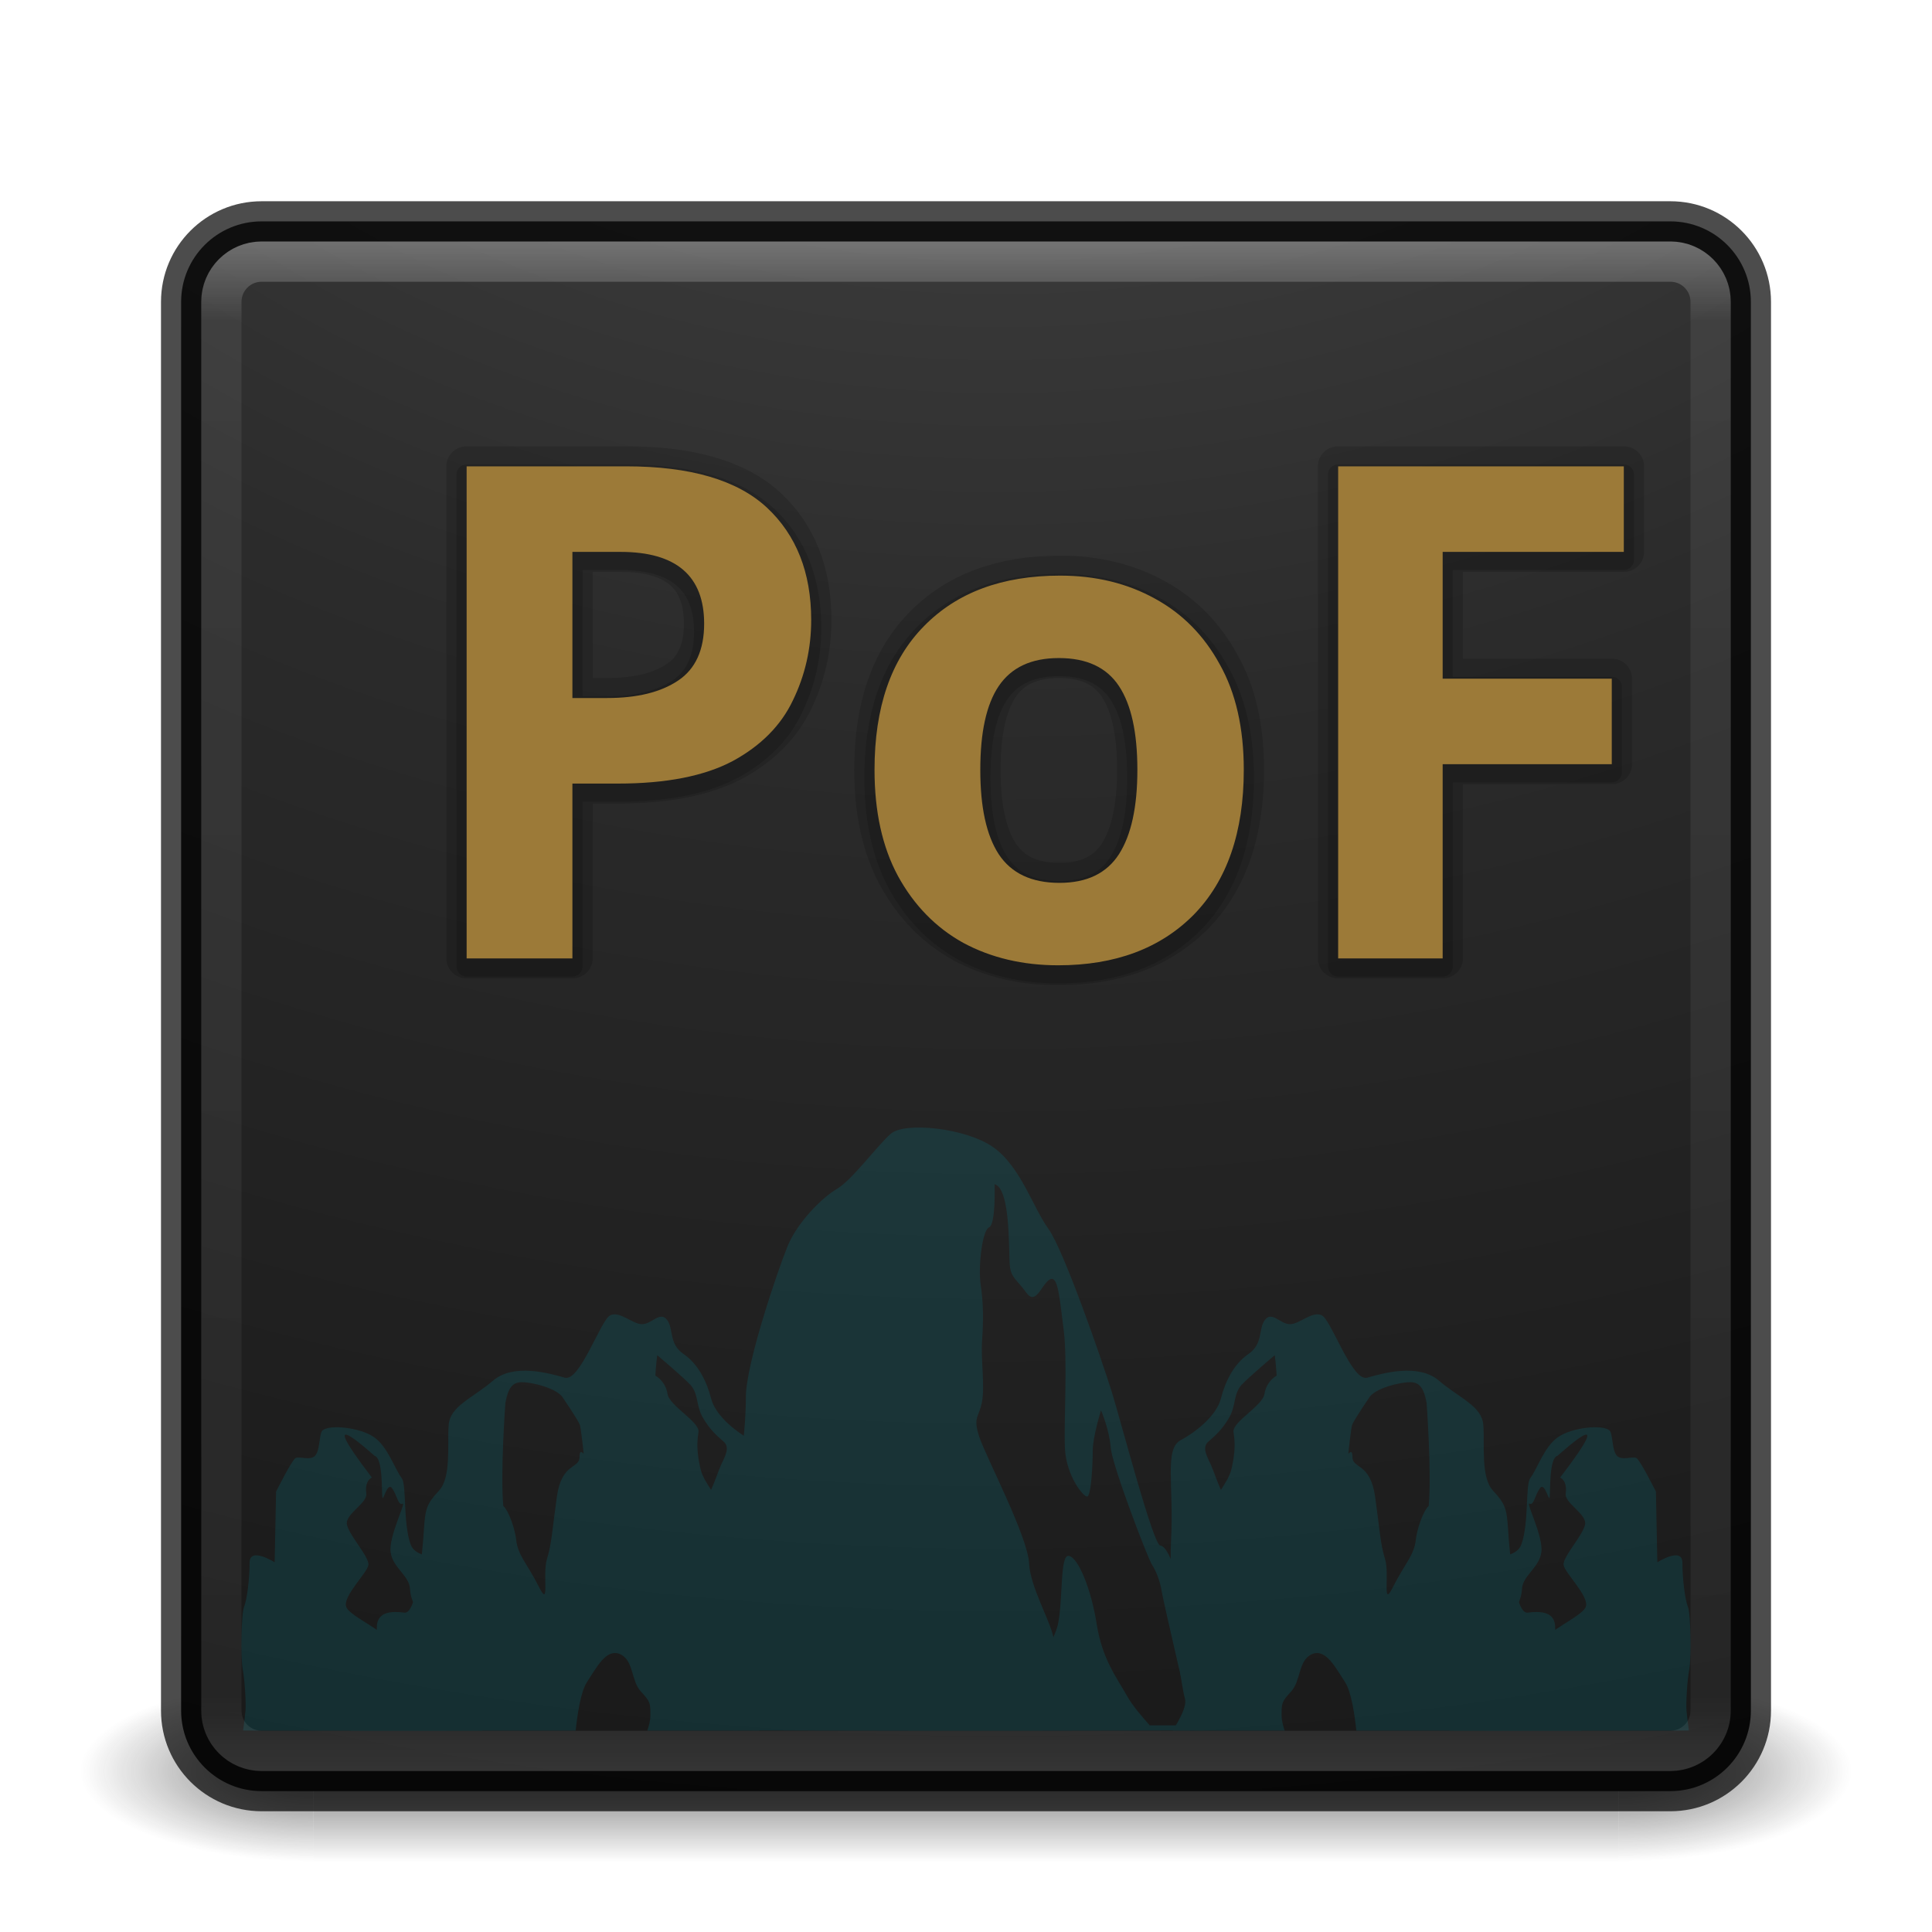
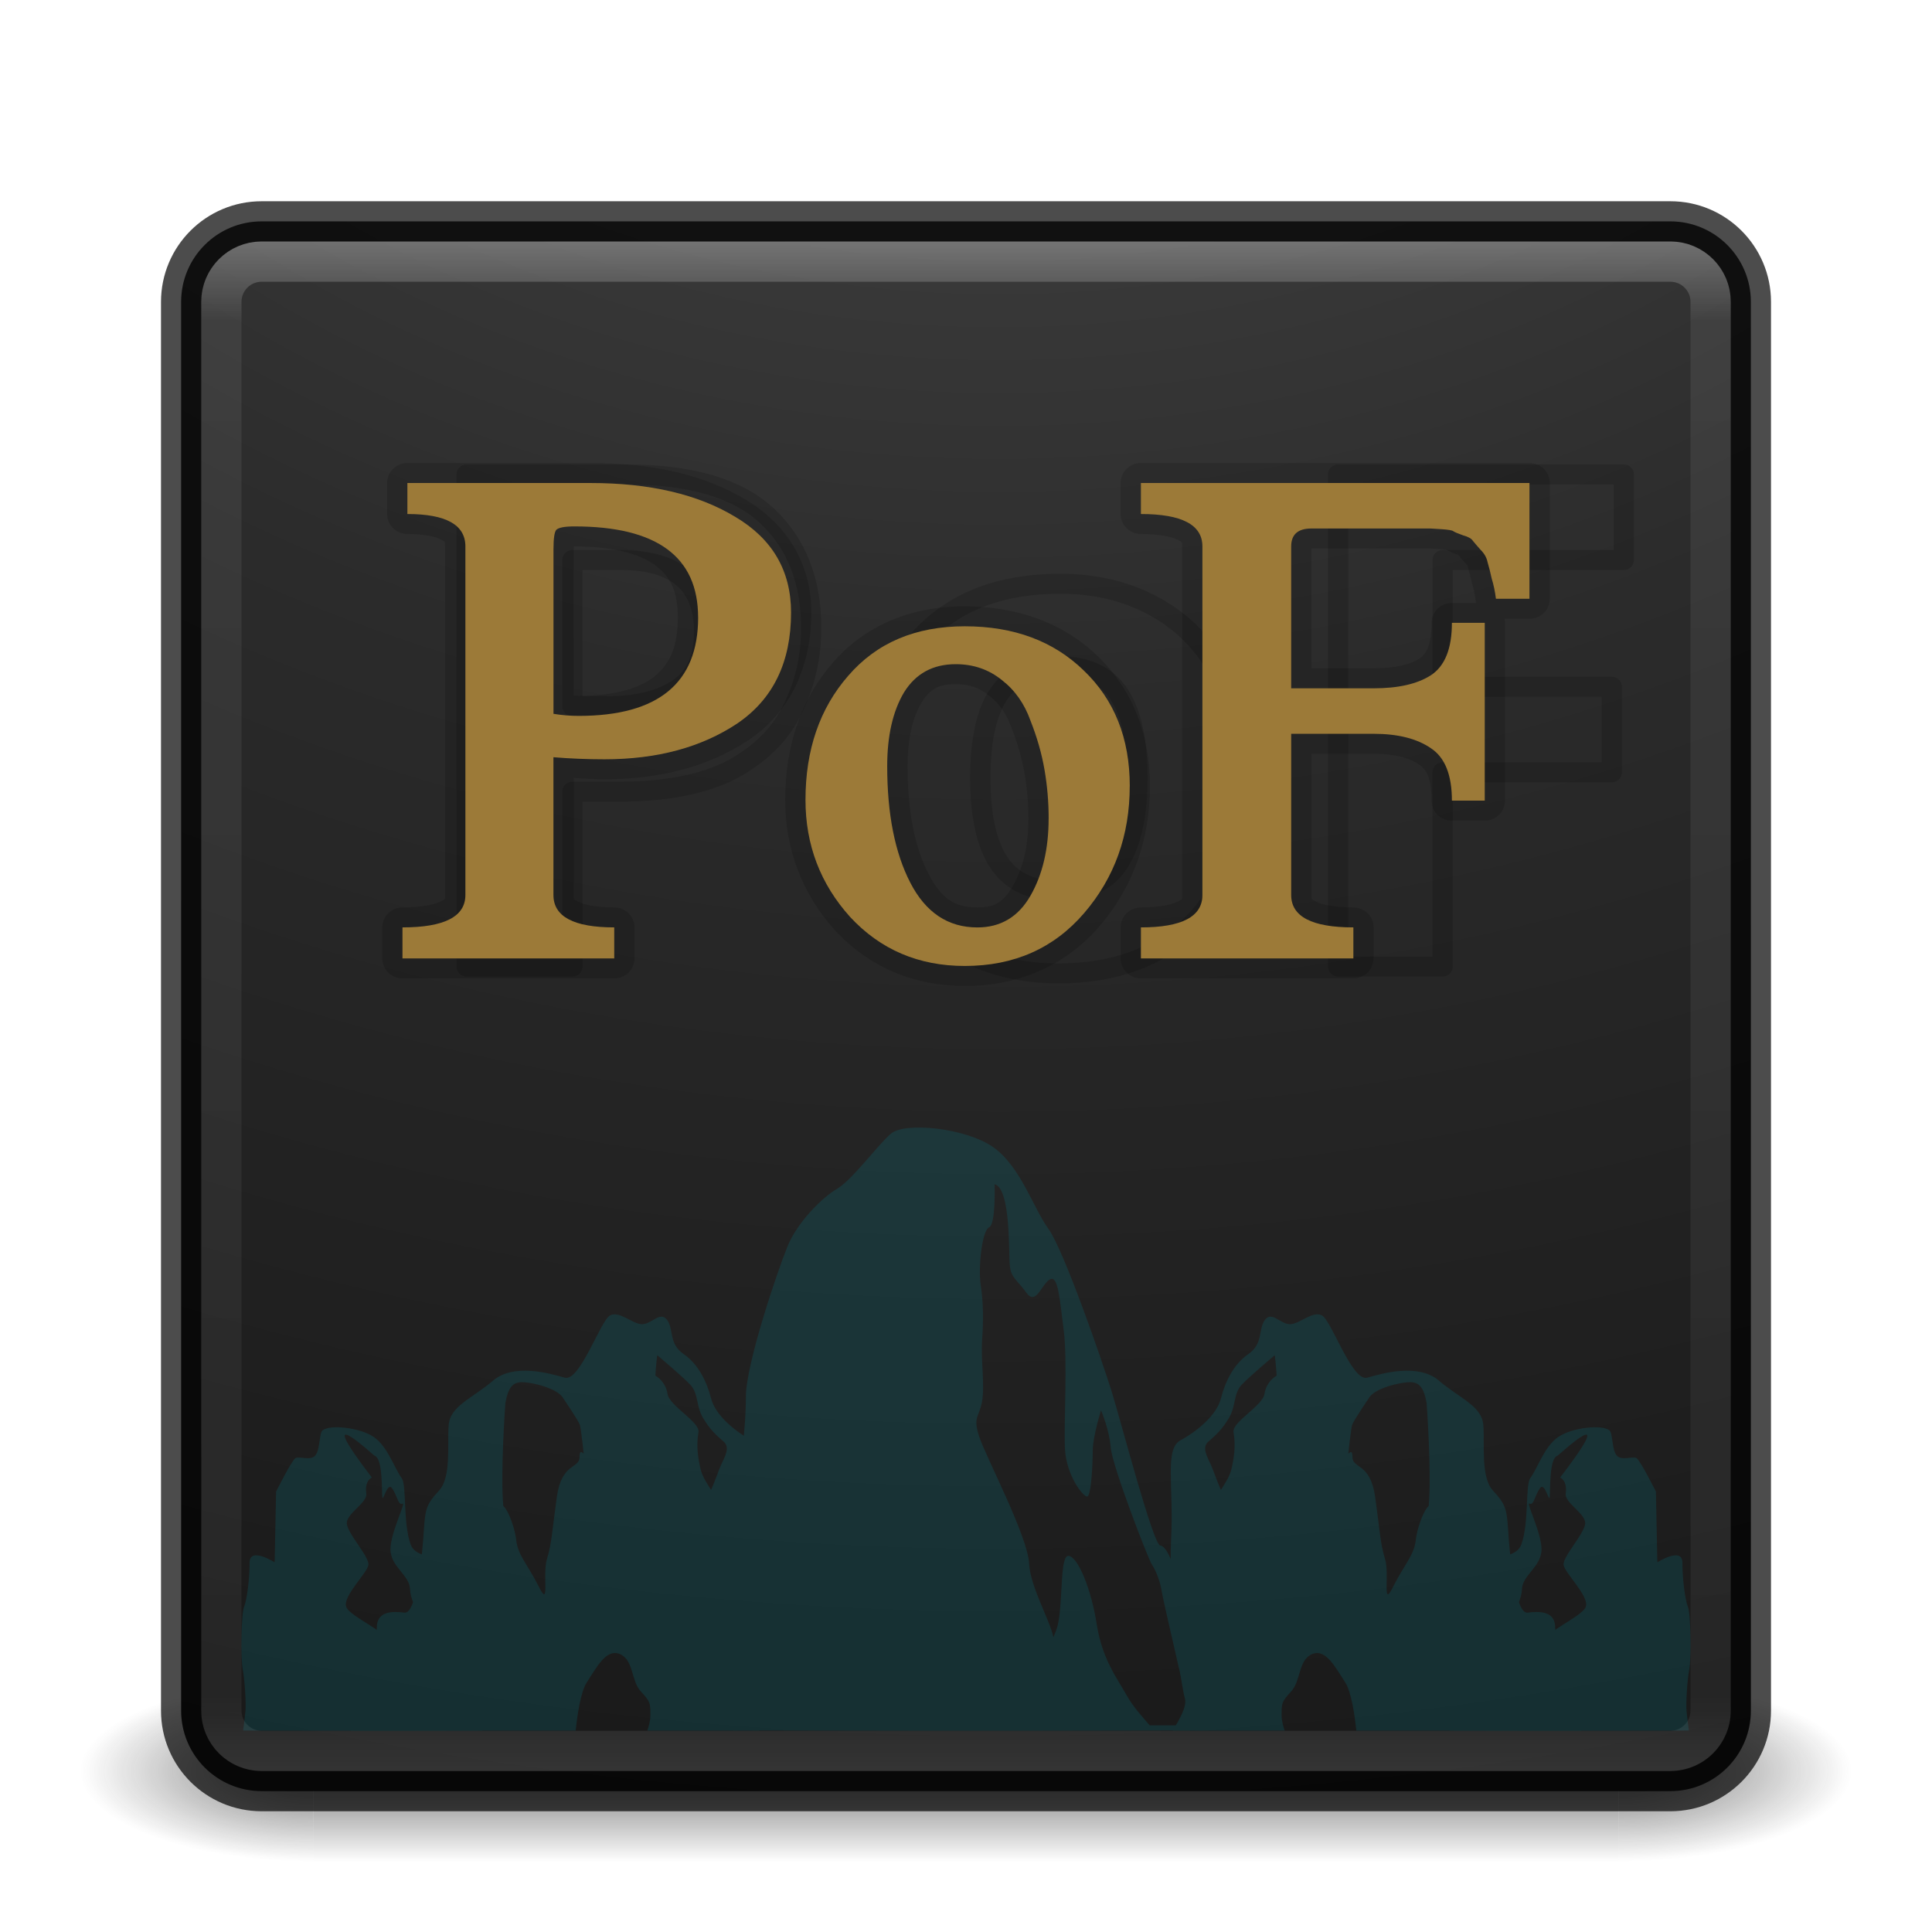
<svg xmlns="http://www.w3.org/2000/svg" xmlns:xlink="http://www.w3.org/1999/xlink" version="1.1" width="48" height="48" id="svg4296">
  <defs id="defs4298">
    <linearGradient id="linearGradient3895">
      <stop id="stop3897" style="stop-color:#ffffff;stop-opacity:1" offset="0" />
      <stop id="stop3899" style="stop-color:#ffffff;stop-opacity:0.235" offset="0.053" />
      <stop id="stop3901" style="stop-color:#ffffff;stop-opacity:0.157" offset="0.951" />
      <stop id="stop3903" style="stop-color:#ffffff;stop-opacity:0.392" offset="1" />
    </linearGradient>
    <linearGradient x1="20" y1="26" x2="20" y2="13" id="linearGradient4183" xlink:href="#linearGradient3680-6-6-6-3" gradientUnits="userSpaceOnUse" gradientTransform="translate(0,0.9999922)" />
    <linearGradient id="linearGradient3680-6-6-6-3">
      <stop id="stop3682-4-6-1-3" style="stop-color:#dcdcdc;stop-opacity:1" offset="0" />
      <stop id="stop3684-8-5-8-0" style="stop-color:#ffffff;stop-opacity:1" offset="1" />
    </linearGradient>
    <linearGradient x1="24" y1="5" x2="24" y2="43" id="linearGradient3982" xlink:href="#linearGradient3924-1" gradientUnits="userSpaceOnUse" gradientTransform="translate(4e-6,1.000006)" />
    <linearGradient id="linearGradient3924-1">
      <stop id="stop3926-3" style="stop-color:#ffffff;stop-opacity:1" offset="0" />
      <stop id="stop3928-91" style="stop-color:#ffffff;stop-opacity:0.235" offset="0.063" />
      <stop id="stop3930-6" style="stop-color:#ffffff;stop-opacity:0.157" offset="0.951" />
      <stop id="stop3932-6" style="stop-color:#ffffff;stop-opacity:0.392" offset="1" />
    </linearGradient>
    <radialGradient cx="4.993" cy="43.5" r="2.5" fx="4.993" fy="43.5" id="radialGradient3963" xlink:href="#linearGradient3688-166-749" gradientUnits="userSpaceOnUse" gradientTransform="matrix(2.003784,0,0,1.4,27.98813,-17.4)" />
    <linearGradient id="linearGradient3688-166-749">
      <stop id="stop2883" style="stop-color:#181818;stop-opacity:1" offset="0" />
      <stop id="stop2885" style="stop-color:#181818;stop-opacity:0" offset="1" />
    </linearGradient>
    <radialGradient cx="4.993" cy="43.5" r="2.5" fx="4.993" fy="43.5" id="radialGradient3965" xlink:href="#linearGradient3688-464-309" gradientUnits="userSpaceOnUse" gradientTransform="matrix(2.003784,0,0,1.4,-20.01187,-104.4)" />
    <linearGradient id="linearGradient3688-464-309">
      <stop id="stop2889" style="stop-color:#181818;stop-opacity:1" offset="0" />
      <stop id="stop2891" style="stop-color:#181818;stop-opacity:0" offset="1" />
    </linearGradient>
    <linearGradient x1="25.058" y1="47.028" x2="25.058" y2="39.999" id="linearGradient3967" xlink:href="#linearGradient3702-501-757" gradientUnits="userSpaceOnUse" />
    <linearGradient id="linearGradient3702-501-757">
      <stop id="stop2895" style="stop-color:#181818;stop-opacity:0" offset="0" />
      <stop id="stop2897" style="stop-color:#181818;stop-opacity:1" offset="0.5" />
      <stop id="stop2899" style="stop-color:#181818;stop-opacity:0" offset="1" />
    </linearGradient>
    <linearGradient x1="20" y1="26" x2="20" y2="13" id="linearGradient3018" xlink:href="#linearGradient3680-6-6-6-3" gradientUnits="userSpaceOnUse" gradientTransform="translate(0,0.9999922)" />
    <linearGradient x1="24" y1="5" x2="24" y2="43" id="linearGradient3024" xlink:href="#linearGradient3895" gradientUnits="userSpaceOnUse" gradientTransform="translate(4e-6,1.000006)" />
    <radialGradient cx="4.993" cy="43.5" r="2.5" fx="4.993" fy="43.5" id="radialGradient3038" xlink:href="#linearGradient3688-166-749" gradientUnits="userSpaceOnUse" gradientTransform="matrix(2.003784,0,0,1.4,27.98813,-17.4)" />
    <radialGradient cx="4.993" cy="43.5" r="2.5" fx="4.993" fy="43.5" id="radialGradient3040" xlink:href="#linearGradient3688-464-309" gradientUnits="userSpaceOnUse" gradientTransform="matrix(2.003784,0,0,1.4,-20.01187,-104.4)" />
    <linearGradient x1="25.058" y1="47.028" x2="25.058" y2="39.999" id="linearGradient3042" xlink:href="#linearGradient3702-501-757" gradientUnits="userSpaceOnUse" />
    <radialGradient cx="6.73" cy="9.957" r="12.672" fx="6.2" fy="9.957" id="radialGradient3031" xlink:href="#linearGradient2867-449-88-871-390-598-476-591-434-148-57-177-8-3-3-6-4-8-8-8" gradientUnits="userSpaceOnUse" gradientTransform="matrix(0,9.497552,-11.65996,0,140.9306,-79.16098)" />
    <linearGradient id="linearGradient2867-449-88-871-390-598-476-591-434-148-57-177-8-3-3-6-4-8-8-8">
      <stop id="stop3750-1-0-7-6-6-1-3-9" style="stop-color:#ffcd7d;stop-opacity:1" offset="0" />
      <stop id="stop3752-3-7-4-0-32-8-923-0" style="stop-color:#fc8f36;stop-opacity:1" offset="0.262" />
      <stop id="stop3754-1-8-5-2-7-6-7-1" style="stop-color:#e23a0e;stop-opacity:1" offset="0.705" />
      <stop id="stop3756-1-6-2-6-6-1-96-6" style="stop-color:#ac441f;stop-opacity:1" offset="1" />
    </linearGradient>
    <radialGradient cx="7.118" cy="9.957" r="12.672" fx="7.118" fy="9.957" id="radialGradient3054-6" xlink:href="#linearGradient2867-449-88-871-390-598-476-591-434-148-57-177-8-3-3-6-4-8-8-8-5" gradientUnits="userSpaceOnUse" gradientTransform="matrix(0,9.140245,-11.2213,0,136.5628,-77.88753)" />
    <linearGradient id="linearGradient2867-449-88-871-390-598-476-591-434-148-57-177-8-3-3-6-4-8-8-8-5">
      <stop id="stop3750-1-0-7-6-6-1-3-9-3" style="stop-color:#505050;stop-opacity:1" offset="0" />
      <stop id="stop3752-3-7-4-0-32-8-923-0-7" style="stop-color:#2b2b2b;stop-opacity:1" offset="0.262" />
      <stop id="stop3754-1-8-5-2-7-6-7-1-9" style="stop-color:#0a0a0a;stop-opacity:1" offset="0.705" />
      <stop id="stop3756-1-6-2-6-6-1-96-6-0" style="stop-color:#000000;stop-opacity:1" offset="1" />
    </linearGradient>
    <radialGradient cx="6.73" cy="9.957" r="12.672" fx="6.2" fy="9.957" id="radialGradient3077" xlink:href="#linearGradient2867-449-88-871-390-598-476-591-434-148-57-177-8-3-3-6-4-8-8-8-5" gradientUnits="userSpaceOnUse" gradientTransform="matrix(0,9.497552,-11.65996,0,136.4305,-84.66097)" />
    <linearGradient x1="20" y1="26" x2="20" y2="13" id="linearGradient3018-5" xlink:href="#linearGradient3680-6-6-6-3-7" gradientUnits="userSpaceOnUse" gradientTransform="translate(0,0.9999922)" />
    <linearGradient id="linearGradient3680-6-6-6-3-7">
      <stop id="stop3682-4-6-1-3-7" style="stop-color:#dcdcdc;stop-opacity:1" offset="0" />
      <stop id="stop3684-8-5-8-0-2" style="stop-color:#ffffff;stop-opacity:1" offset="1" />
    </linearGradient>
    <linearGradient x1="20" y1="26" x2="20" y2="13" id="linearGradient3950" xlink:href="#linearGradient3680-6-6-6-3-7" gradientUnits="userSpaceOnUse" gradientTransform="translate(-20,-24.00001)" />
    <linearGradient xlink:href="#linearGradient2882" id="linearGradient3118" gradientUnits="userSpaceOnUse" x1="15.733" y1="13.055" x2="15.733" y2="31.025" />
    <linearGradient id="linearGradient2882">
      <stop style="stop-color:white;stop-opacity:1;" offset="0" id="stop2884" />
      <stop id="stop2892" offset="0.392" style="stop-color:#fce94f;stop-opacity:1;" />
      <stop id="stop2890" offset="0.5" style="stop-color:#fce94f;stop-opacity:1;" />
      <stop style="stop-color:#fce94f;stop-opacity:1;" offset="0.693" id="stop2894" />
      <stop style="stop-color:white;stop-opacity:1;" offset="1" id="stop2886" />
    </linearGradient>
    <linearGradient xlink:href="#linearGradient2882" id="linearGradient3849" gradientUnits="userSpaceOnUse" x1="15.733" y1="13.055" x2="15.733" y2="31.025" />
    <radialGradient xlink:href="#linearGradient3688-166-749" id="radialGradient3058" gradientUnits="userSpaceOnUse" gradientTransform="matrix(2.003784,0,0,1.4,27.98813,-17.4)" cx="4.993" cy="43.5" fx="4.993" fy="43.5" r="2.5" />
    <radialGradient xlink:href="#linearGradient3688-464-309" id="radialGradient3060" gradientUnits="userSpaceOnUse" gradientTransform="matrix(2.003784,0,0,1.4,-20.01187,-104.4)" cx="4.993" cy="43.5" fx="4.993" fy="43.5" r="2.5" />
    <linearGradient xlink:href="#linearGradient3702-501-757" id="linearGradient3062" gradientUnits="userSpaceOnUse" x1="25.058" y1="47.028" x2="25.058" y2="39.999" />
    <radialGradient xlink:href="#linearGradient2867-449-88-871-390-598-476-591-434-148-57-177-8-3-3-6-4-8-8-8-5" id="radialGradient3064" gradientUnits="userSpaceOnUse" gradientTransform="matrix(0,9.140245,-11.2213,0,136.5628,-77.88753)" cx="7.118" cy="9.957" fx="7.118" fy="9.957" r="12.672" />
    <linearGradient xlink:href="#linearGradient3895" id="linearGradient3066" gradientUnits="userSpaceOnUse" gradientTransform="translate(4e-6,1.000006)" x1="24" y1="5" x2="24" y2="43" />
    <linearGradient xlink:href="#linearGradient2882" id="linearGradient3068" gradientUnits="userSpaceOnUse" x1="15.733" y1="13.055" x2="15.733" y2="31.025" />
    <linearGradient xlink:href="#linearGradient3895" id="linearGradient3074" gradientUnits="userSpaceOnUse" gradientTransform="translate(4e-6,1.000006)" x1="24" y1="5" x2="24" y2="43" />
    <radialGradient xlink:href="#linearGradient2867-449-88-871-390-598-476-591-434-148-57-177-8-3-3-6-4-8-8-8-5" id="radialGradient3078" gradientUnits="userSpaceOnUse" gradientTransform="matrix(0,9.140245,-11.2213,0,136.5628,-77.88753)" cx="7.118" cy="9.957" fx="7.118" fy="9.957" r="12.672" />
    <clipPath id="clipPath-498702923">
      <g transform="translate(0,-1004.362)" id="g17">
        <path style="fill:#1890d0" d="m -24,13 c 0,1.105 -0.672,2 -1.5,2 -0.828,0 -1.5,-0.895 -1.5,-2 0,-1.105 0.672,-2 1.5,-2 0.828,0 1.5,0.895 1.5,2 z" transform="matrix(15.33333,0,0,11.5,415,878.8622)" id="path19" />
      </g>
    </clipPath>
  </defs>
  <g transform="matrix(1.157895,0,0,0.6428571,-3.789476,16.03572)" id="g3712-5" style="opacity:0.6">
    <rect width="5" height="7" x="38" y="40" id="rect2801-3" style="fill:url(#radialGradient3058);fill-opacity:1;stroke:none" />
    <rect width="5" height="7" x="-10" y="-47" transform="scale(-1,-1)" id="rect3696-6" style="fill:url(#radialGradient3060);fill-opacity:1;stroke:none" />
    <rect width="28" height="7" x="10" y="40" id="rect3700-4" style="fill:url(#linearGradient3062);fill-opacity:1;stroke:none" />
  </g>
  <rect width="39" height="39" rx="2" ry="2" x="4.5" y="5.5" id="rect5505-21" style="color:#000000;fill:url(#radialGradient3078);fill-opacity:1;fill-rule:nonzero;stroke:none;stroke-width:1;marker:none;visibility:visible;display:inline;overflow:visible;enable-background:accumulate" />
  <g id="g4464" transform="matrix(1.109871,0,0,1.109871,45.13326,2.280028)" style="opacity:0.2;fill:#008292;fill-opacity:1">
    <path d="m -13.615,36.683 c -0.215,-0.825 -0.733,-2.824 -0.708,-3.138 0.03,-0.399 -0.215,-1.002 -0.369,-1.002 -0.155,0 -0.867,-2.729 -1.082,-3.428 -0.217,-0.7 -1.082,-3.196 -1.422,-3.661 -0.342,-0.467 -0.621,-1.398 -1.239,-1.83 -0.618,-0.433 -1.978,-0.568 -2.287,-0.301 -0.308,0.267 -0.865,1.033 -1.203,1.233 -0.342,0.198 -0.901,0.763 -1.114,1.296 -0.217,0.532 -0.93,2.629 -0.93,3.361 0,0.733 -0.12,1.664 -0.246,1.964 -0.124,0.299 -0.156,2.264 -0.062,2.763 0.093,0.499 0.155,1.5 0.124,1.864 -0.02,0.212 -0.069,0.593 -0.106,0.877 7.022,0.015 7.096,0.004 10.644,7e-6 z m -1.313,-0.114 c -0.151,-0.177 -0.376,-0.418 -0.521,-0.681 -0.208,-0.376 -0.539,-0.788 -0.665,-1.578 -0.123,-0.791 -0.415,-1.497 -0.622,-1.535 -0.209,-0.043 -0.127,0.955 -0.247,1.535 -0.024,0.1 -0.062,0.192 -0.101,0.287 -0.082,-0.394 -0.518,-1.126 -0.545,-1.655 -0.029,-0.601 -0.957,-2.365 -1.114,-2.829 -0.153,-0.467 0,-0.433 0.062,-0.799 0.064,-0.368 -0.03,-0.932 0,-1.363 0.03,-0.436 0.03,-0.834 -0.03,-1.233 -0.062,-0.401 0.03,-1.232 0.187,-1.298 0.153,-0.067 0.123,-0.966 0.123,-0.966 0.371,0.102 0.309,1.566 0.342,1.832 0.029,0.266 0.153,0.299 0.371,0.6 0.216,0.297 0.34,-0.2 0.525,-0.301 0.186,-0.1 0.217,0.433 0.309,1.133 0.089,0.698 0,2.062 0.028,2.662 0.033,0.6 0.403,1.066 0.496,1.066 0.092,0 0.126,-0.733 0.126,-1.033 0,-0.299 0.185,-0.897 0.185,-0.897 0,0 0.187,0.431 0.217,0.831 0.03,0.398 0.834,2.494 0.926,2.628 0.093,0.136 0.189,0.398 0.217,0.6 0.03,0.2 0.682,2.993 0.682,2.993 l -0.949,0 z" id="path4363" style="fill:#008292;fill-opacity:1" />
    <g id="g4454" style="fill:#008292;fill-opacity:1">
      <path d="m -23.667,36.684 c -0.168,-0.264 -0.321,-0.555 -0.275,-0.712 0.093,-0.331 0.371,-2.329 0.31,-3.561 -0.064,-1.231 0.156,-2.029 -0.217,-2.228 -0.369,-0.2 -0.805,-0.563 -0.898,-0.932 -0.093,-0.364 -0.279,-0.765 -0.617,-0.996 -0.339,-0.233 -0.216,-0.566 -0.371,-0.765 -0.156,-0.202 -0.34,0.098 -0.558,0.098 -0.215,0 -0.495,-0.3 -0.71,-0.2 -0.216,0.101 -0.681,1.498 -1.02,1.397 -0.342,-0.097 -1.146,-0.33 -1.608,0.069 -0.464,0.397 -0.961,0.564 -0.991,0.996 -0.033,0.432 0.063,1.165 -0.217,1.465 -0.278,0.301 -0.308,0.399 -0.339,0.9 -0.031,0.498 -0.156,1.863 -0.431,1.83 -0.28,-0.034 -0.621,-0.034 -0.621,0.333 0,0.363 -0.062,0.998 -0.246,1.296 -0.187,0.3 -0.246,0.499 -0.31,0.799 -0.013,0.064 -0.026,0.136 -0.034,0.212 z m -4.534,-5.223 c -0.111,0.788 -0.111,1.023 -0.219,1.377 -0.11,0.354 0.073,1.14 -0.183,0.627 -0.257,-0.511 -0.475,-0.706 -0.509,-1.062 -0.022,-0.204 -0.155,-0.627 -0.287,-0.746 -0.068,-0.744 0.047,-2.306 0.047,-2.306 0.06,-0.331 0.156,-0.465 0.371,-0.465 0.217,0 0.804,0.134 0.926,0.364 0,0 0.342,0.5 0.373,0.6 0.014,0.055 0.051,0.33 0.082,0.636 -0.058,-0.054 -0.092,-0.058 -0.092,0.073 0,0.275 -0.402,0.118 -0.509,0.901 z m 2.027,5.224 -1.605,0 c 0.037,-0.342 0.11,-0.863 0.25,-1.08 0.219,-0.333 0.433,-0.763 0.742,-0.632 0.31,0.135 0.246,0.598 0.466,0.835 0.215,0.232 0.215,0.264 0.215,0.533 0,0.13 -0.037,0.245 -0.068,0.344 z m 1.646,-5.938 c -0.056,0.123 -0.127,0.346 -0.22,0.551 -0.092,-0.152 -0.203,-0.301 -0.244,-0.504 -0.075,-0.352 -0.075,-0.549 -0.038,-0.787 0.038,-0.234 -0.655,-0.588 -0.693,-0.862 -0.022,-0.164 -0.132,-0.326 -0.272,-0.406 0.014,-0.246 0.042,-0.456 0.042,-0.456 0,0 0.558,0.467 0.744,0.665 0.183,0.202 0.122,0.467 0.278,0.733 0.155,0.267 0.31,0.401 0.462,0.534 0.156,0.132 0.031,0.334 -0.059,0.53 z" id="path4450" style="fill:#008292;fill-opacity:1" />
      <path d="m -29.869,36.686 c -0.108,-0.415 -0.369,-1.421 -0.356,-1.579 0.015,-0.201 -0.108,-0.504 -0.186,-0.504 -0.078,0 -0.436,-1.373 -0.544,-1.724 -0.04,-0.13 -0.421,-0.086 -0.52,-0.365 -0.17,-0.478 -0.087,-1.329 -0.196,-1.477 -0.172,-0.235 -0.312,-0.703 -0.623,-0.921 -0.311,-0.218 -0.995,-0.286 -1.151,-0.151 -0.079,0.069 -0.051,0.436 -0.164,0.564 -0.108,0.123 -0.358,0.007 -0.441,0.056 -0.085,0.049 -0.435,0.751 -0.435,0.751 l -0.032,1.583 c 0,0 -0.561,-0.359 -0.561,0.009 0,0.369 -0.061,0.837 -0.124,0.988 -0.063,0.15 -0.078,1.139 -0.031,1.39 0.047,0.251 0.078,0.755 0.063,0.938 -0.01,0.107 -0.035,0.298 -0.053,0.441 3.532,0.007 3.569,0.002 5.354,4e-6 z m -0.661,-0.057 c -0.076,-0.089 -0.189,-0.21 -0.262,-0.342 -0.105,-0.189 -0.271,-0.396 -0.335,-0.794 -0.062,-0.398 -0.209,-0.753 -0.313,-0.772 -0.105,-0.022 -0.064,0.48 -0.124,0.772 -0.012,0.05 -0.031,0.097 -0.051,0.144 -0.042,-0.198 -0.261,-0.566 -0.274,-0.832 -0.014,-0.302 -0.949,-0.66 -1.028,-0.894 -0.077,-0.235 0.467,-0.748 0.498,-0.931 0.032,-0.185 -0.498,-0.734 -0.483,-0.95 0.015,-0.219 0.467,-0.451 0.436,-0.652 -0.031,-0.202 0.046,-0.324 0.125,-0.357 -1.401,-1.83 0.054,-0.483 0.062,-0.486 0.186,0.051 0.155,0.788 0.172,0.921 0.014,0.134 0.108,-0.348 0.218,-0.197 0.109,0.15 0.14,0.398 0.233,0.347 0.094,-0.05 -0.311,0.732 -0.265,1.084 0.045,0.351 0.42,0.523 0.434,0.825 0.016,0.302 0.203,0.536 0.25,0.536 0.046,0 0.063,-0.369 0.063,-0.52 0,-0.15 0.093,-0.451 0.093,-0.451 0,0 0.094,0.217 0.109,0.418 0.015,0.2 0.42,1.255 0.466,1.322 0.047,0.069 0.095,0.2 0.109,0.302 0.015,0.101 0.343,1.506 0.343,1.506 l -0.478,0 z" id="path4452" style="fill:#008292;fill-opacity:1" />
    </g>
    <g transform="matrix(-1,0,0,1,-38.08237,0)" id="g4458" style="fill:#008292;fill-opacity:1">
      <path id="path4460" d="m -23.667,36.684 c -0.168,-0.264 -0.321,-0.555 -0.275,-0.712 0.093,-0.331 0.371,-2.329 0.31,-3.561 -0.064,-1.231 0.156,-2.029 -0.217,-2.228 -0.369,-0.2 -0.805,-0.563 -0.898,-0.932 -0.093,-0.364 -0.279,-0.765 -0.617,-0.996 -0.339,-0.233 -0.216,-0.566 -0.371,-0.765 -0.156,-0.202 -0.34,0.098 -0.558,0.098 -0.215,0 -0.495,-0.3 -0.71,-0.2 -0.216,0.101 -0.681,1.498 -1.02,1.397 -0.342,-0.097 -1.146,-0.33 -1.608,0.069 -0.464,0.397 -0.961,0.564 -0.991,0.996 -0.033,0.432 0.063,1.165 -0.217,1.465 -0.278,0.301 -0.308,0.399 -0.339,0.9 -0.031,0.498 -0.156,1.863 -0.431,1.83 -0.28,-0.034 -0.621,-0.034 -0.621,0.333 0,0.363 -0.062,0.998 -0.246,1.296 -0.187,0.3 -0.246,0.499 -0.31,0.799 -0.013,0.064 -0.026,0.136 -0.034,0.212 z m -4.534,-5.223 c -0.111,0.788 -0.111,1.023 -0.219,1.377 -0.11,0.354 0.073,1.14 -0.183,0.627 -0.257,-0.511 -0.475,-0.706 -0.509,-1.062 -0.022,-0.204 -0.155,-0.627 -0.287,-0.746 -0.068,-0.744 0.047,-2.306 0.047,-2.306 0.06,-0.331 0.156,-0.465 0.371,-0.465 0.217,0 0.804,0.134 0.926,0.364 0,0 0.342,0.5 0.373,0.6 0.014,0.055 0.051,0.33 0.082,0.636 -0.058,-0.054 -0.092,-0.058 -0.092,0.073 0,0.275 -0.402,0.118 -0.509,0.901 z m 2.027,5.224 -1.605,0 c 0.037,-0.342 0.11,-0.863 0.25,-1.08 0.219,-0.333 0.433,-0.763 0.742,-0.632 0.31,0.135 0.246,0.598 0.466,0.835 0.215,0.232 0.215,0.264 0.215,0.533 0,0.13 -0.037,0.245 -0.068,0.344 z m 1.646,-5.938 c -0.056,0.123 -0.127,0.346 -0.22,0.551 -0.092,-0.152 -0.203,-0.301 -0.244,-0.504 -0.075,-0.352 -0.075,-0.549 -0.038,-0.787 0.038,-0.234 -0.655,-0.588 -0.693,-0.862 -0.022,-0.164 -0.132,-0.326 -0.272,-0.406 0.014,-0.246 0.042,-0.456 0.042,-0.456 0,0 0.558,0.467 0.744,0.665 0.183,0.202 0.122,0.467 0.278,0.733 0.155,0.267 0.31,0.401 0.462,0.534 0.156,0.132 0.031,0.334 -0.059,0.53 z" style="fill:#008292;fill-opacity:1" />
      <path id="path4462" d="m -29.869,36.686 c -0.108,-0.415 -0.369,-1.421 -0.356,-1.579 0.015,-0.201 -0.108,-0.504 -0.186,-0.504 -0.078,0 -0.436,-1.373 -0.544,-1.724 -0.04,-0.13 -0.421,-0.086 -0.52,-0.365 -0.17,-0.478 -0.087,-1.329 -0.196,-1.477 -0.172,-0.235 -0.312,-0.703 -0.623,-0.921 -0.311,-0.218 -0.995,-0.286 -1.151,-0.151 -0.079,0.069 -0.051,0.436 -0.164,0.564 -0.108,0.123 -0.358,0.007 -0.441,0.056 -0.085,0.049 -0.435,0.751 -0.435,0.751 l -0.032,1.583 c 0,0 -0.561,-0.359 -0.561,0.009 0,0.369 -0.061,0.837 -0.124,0.988 -0.063,0.15 -0.078,1.139 -0.031,1.39 0.047,0.251 0.078,0.755 0.063,0.938 -0.01,0.107 -0.035,0.298 -0.053,0.441 3.532,0.007 3.569,0.002 5.354,4e-6 z m -0.661,-0.057 c -0.076,-0.089 -0.189,-0.21 -0.262,-0.342 -0.105,-0.189 -0.271,-0.396 -0.335,-0.794 -0.062,-0.398 -0.209,-0.753 -0.313,-0.772 -0.105,-0.022 -0.064,0.48 -0.124,0.772 -0.012,0.05 -0.031,0.097 -0.051,0.144 -0.042,-0.198 -0.261,-0.566 -0.274,-0.832 -0.014,-0.302 -0.949,-0.66 -1.028,-0.894 -0.077,-0.235 0.467,-0.748 0.498,-0.931 0.032,-0.185 -0.498,-0.734 -0.483,-0.95 0.015,-0.219 0.467,-0.451 0.436,-0.652 -0.031,-0.202 0.046,-0.324 0.125,-0.357 -1.401,-1.83 0.054,-0.483 0.062,-0.486 0.186,0.051 0.155,0.788 0.172,0.921 0.014,0.134 0.108,-0.348 0.218,-0.197 0.109,0.15 0.14,0.398 0.233,0.347 0.094,-0.05 -0.311,0.732 -0.265,1.084 0.045,0.351 0.42,0.523 0.434,0.825 0.016,0.302 0.203,0.536 0.25,0.536 0.046,0 0.063,-0.369 0.063,-0.52 0,-0.15 0.093,-0.451 0.093,-0.451 0,0 0.094,0.217 0.109,0.418 0.015,0.2 0.42,1.255 0.466,1.322 0.047,0.069 0.095,0.2 0.109,0.302 0.015,0.101 0.343,1.506 0.343,1.506 l -0.478,0 z" style="fill:#008292;fill-opacity:1" />
    </g>
  </g>
  <rect width="39" height="39" rx="2" ry="2" x="4.5" y="5.5" id="rect5505-21-3-2" style="opacity:0.7;color:#000000;fill:none;stroke:#000000;stroke-width:1;stroke-linecap:round;stroke-linejoin:round;stroke-miterlimit:4;stroke-opacity:1;stroke-dasharray:none;stroke-dashoffset:0;marker:none;visibility:visible;display:inline;overflow:visible;enable-background:accumulate" />
  <rect width="37" height="37" rx="1" ry="1" x="5.5" y="6.5" id="rect6741" style="opacity:0.3;fill:none;stroke:url(#linearGradient3074);stroke-width:1;stroke-linecap:round;stroke-linejoin:round;stroke-miterlimit:4;stroke-opacity:1;stroke-dasharray:none;stroke-dashoffset:0" />
  <g id="g4223" transform="translate(0,-6)">
-     <text xml:space="preserve" style="font-style:normal;font-variant:normal;font-weight:bold;font-stretch:normal;font-size:17.24px;line-height:125%;font-family:Kinnari;-inkscape-font-specification:'Kinnari Bold';letter-spacing:0px;word-spacing:0px;opacity:0.15;fill:none;fill-opacity:1;stroke:#000000;stroke-width:1;stroke-linecap:round;stroke-linejoin:round;stroke-miterlimit:4;stroke-dasharray:none;stroke-opacity:1" x="9.964" y="30.023" id="text4333" transform="scale(1.007099,0.9929507)">
-       <tspan id="tspan4335" x="9.964" y="30.023">PoF</tspan>
-     </text>
+     <path style="color:#000000;font-style:normal;font-variant:normal;font-weight:bold;font-stretch:normal;font-size:17.24px;line-height:125%;font-family:Kinnari;-inkscape-font-specification:'Kinnari Bold';text-indent:0;text-align:start;text-decoration:none;text-decoration-line:none;text-decoration-style:solid;text-decoration-color:#000000;letter-spacing:0px;word-spacing:0px;text-transform:none;direction:ltr;block-progression:tb;writing-mode:lr-tb;baseline-shift:baseline;text-anchor:start;white-space:normal;clip-rule:nonzero;display:inline;overflow:visible;visibility:visible;opacity:0.15;isolation:auto;mix-blend-mode:normal;color-interpolation:sRGB;color-interpolation-filters:linearRGB;solid-color:#000000;solid-opacity:1;fill:#000000;fill-opacity:1;fill-rule:nonzero;stroke:none;stroke-width:1;stroke-linecap:round;stroke-linejoin:round;stroke-miterlimit:4;stroke-dasharray:none;stroke-dashoffset:0;stroke-opacity:1;color-rendering:auto;image-rendering:auto;shape-rendering:auto;text-rendering:auto;enable-background:accumulate" d="m 10.122,17.503 a 0.504,0.497 0 0 0 -0.504,0.496 l 0,0.772 a 0.504,0.497 0 0 0 0.504,0.496 c 0.433,0 0.717,0.072 0.832,0.136 0.115,0.064 0.104,0.049 0.104,0.171 l 0,8.663 c 0,0.11 0.018,0.092 -0.12,0.163 -0.138,0.071 -0.461,0.145 -0.938,0.145 A 0.504,0.497 0 0 0 9.497,29.042 l 0,0.77 a 0.504,0.497 0 0 0 0.504,0.496 l 5.26,0 a 0.504,0.497 0 0 0 0.504,-0.496 l 0,-0.77 a 0.504,0.497 0 0 0 -0.504,-0.496 c -0.458,0 -0.765,-0.073 -0.893,-0.142 -0.128,-0.068 -0.112,-0.052 -0.112,-0.167 l 0,-2.907 c 0.254,0.012 0.506,0.031 0.763,0.031 1.385,0 2.594,-0.319 3.58,-0.975 a 0.504,0.497 0 0 0 0.004,-0.002 c 1.023,-0.694 1.556,-1.815 1.556,-3.165 0,-1.182 -0.587,-2.183 -1.631,-2.802 -1.027,-0.62 -2.322,-0.913 -3.857,-0.913 l -4.548,0 z m 18.224,0 a 0.504,0.497 0 0 0 -0.504,0.496 l 0,0.772 a 0.504,0.497 0 0 0 0.504,0.496 c 0.464,0 0.777,0.072 0.909,0.142 0.132,0.069 0.116,0.052 0.116,0.165 l 0,8.663 c 0,0.113 0.016,0.096 -0.116,0.165 -0.132,0.069 -0.444,0.144 -0.909,0.144 a 0.504,0.497 0 0 0 -0.504,0.496 l 0,0.77 a 0.504,0.497 0 0 0 0.504,0.496 l 5.277,0 a 0.504,0.497 0 0 0 0.504,-0.496 l 0,-0.77 a 0.504,0.497 0 0 0 -0.504,-0.496 c -0.471,0 -0.788,-0.073 -0.923,-0.144 -0.135,-0.07 -0.118,-0.053 -0.118,-0.165 l 0,-3.51 1.544,0 c 0.534,0 0.9,0.107 1.135,0.27 a 0.504,0.497 0 0 0 0.01,0.008 c 0.167,0.11 0.297,0.338 0.297,0.888 a 0.504,0.497 0 0 0 0.504,0.496 l 0.816,0 a 0.504,0.497 0 0 0 0.504,-0.496 l 0,-4.418 a 0.504,0.497 0 0 0 -0.012,-0.103 l 0.62,0 a 0.504,0.497 0 0 0 0.504,-0.496 l 0,-2.876 a 0.504,0.497 0 0 0 -0.504,-0.496 l -9.654,0 z m -17.119,0.993 3.442,0 c 1.405,0 2.507,0.268 3.332,0.766 a 0.504,0.497 0 0 0 0.004,0.002 c 0.806,0.477 1.145,1.062 1.145,1.955 0,1.113 -0.359,1.829 -1.117,2.345 -8.23e-4,5.59e-4 -0.001,0.001 -0.002,0.002 -0.796,0.529 -1.784,0.803 -3.013,0.803 -0.415,0 -0.823,-0.017 -1.225,-0.05 a 0.504,0.497 0 0 0 -0.545,0.496 l 0,3.423 c 0,0.421 0.266,0.84 0.641,1.039 0.055,0.03 0.144,0.015 0.203,0.039 l -2.878,0 c 0.055,-0.022 0.139,-0.008 0.191,-0.035 0.383,-0.197 0.661,-0.617 0.661,-1.043 l 0,-8.663 c 0,-0.414 -0.25,-0.83 -0.616,-1.034 -0.061,-0.034 -0.157,-0.018 -0.222,-0.045 z m 18.295,0 7.974,0 0,1.551 c -0.015,-0.059 -0.03,-0.124 -0.045,-0.176 l 0,-0.002 C 37.408,19.655 37.292,19.46 37.141,19.31 l 0.024,0.023 c -0.078,-0.088 -0.138,-0.158 -0.177,-0.206 l 0.037,0.054 c -0.152,-0.249 -0.356,-0.311 -0.541,-0.361 -0.065,-0.028 -0.148,-0.071 -0.096,-0.037 l 0.077,0.062 c -0.219,-0.216 -0.28,-0.153 -0.36,-0.167 -0.08,-0.014 -0.16,-0.023 -0.256,-0.029 l -0.002,0 c -0.161,-0.011 -0.206,-0.017 -0.313,-0.017 l -0.328,0 -0.33,0 -2.292,0 c -0.243,0 -0.506,0.055 -0.714,0.239 -0.208,0.184 -0.293,0.461 -0.293,0.702 l 0,3.528 a 0.504,0.497 0 0 0 0.504,0.496 l 2.048,0 c 0.674,0 1.248,-0.114 1.701,-0.407 a 0.504,0.497 0 0 0 0.002,-0.002 c 0.257,-0.169 0.434,-0.411 0.555,-0.694 l 0,2.378 C 36.266,24.59 36.089,24.35 35.835,24.182 35.376,23.867 34.795,23.734 34.127,23.734 l -2.048,0 a 0.504,0.497 0 0 0 -0.504,0.496 l 0,4.007 c 0,0.425 0.275,0.844 0.655,1.041 0.054,0.028 0.14,0.014 0.197,0.037 l -2.895,0 c 0.057,-0.023 0.143,-0.009 0.197,-0.037 0.378,-0.199 0.649,-0.618 0.649,-1.041 l 0,-8.663 c 0,-0.423 -0.271,-0.841 -0.649,-1.039 -0.056,-0.03 -0.147,-0.015 -0.207,-0.039 z m -15.252,0.087 c -0.142,0 -0.265,0.005 -0.389,0.029 -0.125,0.024 -0.263,0.05 -0.417,0.202 a 0.504,0.497 0 0 0 -0.037,0.041 c -0.141,0.174 -0.14,0.284 -0.157,0.401 -0.017,0.118 -0.022,0.242 -0.022,0.388 l 0,4.09 a 0.504,0.497 0 0 0 0.419,0.491 c 0.235,0.039 0.472,0.058 0.708,0.058 1.06,0 1.93,-0.215 2.551,-0.727 0.622,-0.512 0.923,-1.302 0.923,-2.217 0,-0.864 -0.331,-1.621 -0.972,-2.093 -0.641,-0.471 -1.519,-0.663 -2.606,-0.663 z m -0.012,0.993 c 0.006,-5.1e-5 0.006,0 0.012,0 0.962,0 1.621,0.184 2.004,0.465 0.383,0.282 0.566,0.655 0.566,1.297 0,0.717 -0.194,1.151 -0.563,1.455 -0.368,0.303 -0.985,0.496 -1.904,0.496 -0.04,0 -0.08,-0.008 -0.12,-0.01 l 0,-3.636 c 0,-0.032 0.003,-0.04 0.004,-0.068 z m 18.324,0.05 2.292,0 0.33,0 0.328,0 c -0.061,0 0.082,0.004 0.242,0.016 a 0.504,0.497 0 0 0 0.004,0 c 0.076,0.005 0.131,0.012 0.149,0.016 9.97e-4,1.73e-4 -0.011,-0.006 -0.01,-0.006 0.085,0.044 0.157,0.079 0.26,0.116 a 0.504,0.497 0 0 0 0.039,0.012 c 0.07,0.019 0.025,0.05 -0.057,-0.085 a 0.504,0.497 0 0 0 0.039,0.054 c 0.054,0.067 0.121,0.144 0.205,0.239 a 0.504,0.497 0 0 0 0.024,0.025 c 0.033,0.033 0.033,0.04 0.035,0.054 a 0.504,0.497 0 0 0 0.012,0.045 c 0.029,0.097 0.062,0.222 0.094,0.372 a 0.504,0.497 0 0 0 0.012,0.043 c 0.036,0.116 0.064,0.253 0.085,0.411 a 0.504,0.497 0 0 0 0.008,0.041 l -0.602,0 a 0.504,0.497 0 0 0 -0.504,0.496 c 0,0.549 -0.131,0.776 -0.297,0.886 -3.28e-4,2.17e-4 3.28e-4,0.002 0,0.002 -0.218,0.14 -0.593,0.242 -1.145,0.242 l -1.544,0 0,-2.979 z m -8.613,1.437 c -1.341,0 -2.484,0.478 -3.283,1.408 -0.788,0.905 -1.178,2.068 -1.178,3.404 0,1.226 0.421,2.333 1.237,3.239 a 0.504,0.497 0 0 0 0.006,0.006 c 0.838,0.903 1.952,1.377 3.218,1.377 1.349,0 2.514,-0.513 3.354,-1.493 0.827,-0.965 1.247,-2.15 1.247,-3.471 0,-1.292 -0.436,-2.407 -1.298,-3.231 -0.849,-0.822 -1.987,-1.237 -3.303,-1.237 z m 0,0.993 c 1.113,0 1.943,0.318 2.598,0.954 a 0.504,0.497 0 0 0 0.004,0.002 c 0.666,0.637 0.991,1.437 0.991,2.519 0,1.121 -0.331,2.037 -1.009,2.83 -0.359,0.419 -0.775,0.698 -1.243,0.884 0.295,-0.179 0.548,-0.43 0.73,-0.747 0.352,-0.614 0.517,-1.344 0.517,-2.162 0,-0.438 -0.038,-0.872 -0.112,-1.299 -0.075,-0.431 -0.199,-0.864 -0.37,-1.299 -0.177,-0.495 -0.474,-0.917 -0.873,-1.228 -0.361,-0.29 -0.816,-0.408 -1.284,-0.444 0.02,-2.17e-4 0.031,-0.01 0.051,-0.01 z m -1.239,0.225 c -0.28,0.16 -0.525,0.381 -0.7,0.665 a 0.504,0.497 0 0 0 -0.006,0.006 c -0.337,0.568 -0.484,1.269 -0.484,2.083 0,1.239 0.196,2.281 0.627,3.118 0.406,0.789 1.11,1.251 1.922,1.327 -0.045,0.001 -0.074,0.023 -0.12,0.023 -1.026,0 -1.808,-0.337 -2.474,-1.055 -0.662,-0.737 -0.98,-1.566 -0.98,-2.574 0,-1.151 0.313,-2.043 0.936,-2.758 a 0.504,0.497 0 0 0 0.004,-0.004 c 0.35,-0.407 0.782,-0.661 1.275,-0.832 z m 1.015,0.718 c 0.338,0 0.588,0.089 0.826,0.281 a 0.504,0.497 0 0 0 0.008,0.006 c 0.246,0.191 0.425,0.439 0.549,0.785 a 0.504,0.497 0 0 0 0.004,0.014 c 0.151,0.383 0.257,0.757 0.321,1.121 0.065,0.371 0.098,0.747 0.098,1.131 0,0.688 -0.137,1.237 -0.387,1.674 -0.233,0.406 -0.457,0.535 -0.881,0.535 -0.556,0 -0.894,-0.214 -1.218,-0.842 -0.333,-0.646 -0.517,-1.534 -0.517,-2.669 0,-0.69 0.127,-1.207 0.344,-1.575 0.213,-0.343 0.428,-0.462 0.854,-0.462 z" id="text4333" />
    <text transform="scale(1.007099,0.9929507)" id="text4337" y="30.225" x="9.964" style="font-style:normal;font-variant:normal;font-weight:bold;font-stretch:normal;font-size:17.24px;line-height:125%;font-family:Kinnari;-inkscape-font-specification:'Kinnari Bold';letter-spacing:0px;word-spacing:0px;opacity:0.15;fill:none;fill-opacity:1;stroke:#000000;stroke-width:0.5;stroke-linecap:round;stroke-linejoin:round;stroke-miterlimit:4;stroke-dasharray:none;stroke-opacity:1" xml:space="preserve">
      <tspan y="30.225" x="9.964" id="tspan4339">PoF</tspan>
    </text>
-     <text transform="scale(1.007099,0.9929507)" id="text4245" y="30.023" x="9.964" style="font-style:normal;font-variant:normal;font-weight:bold;font-stretch:normal;font-size:17.24px;line-height:125%;font-family:Kinnari;-inkscape-font-specification:'Kinnari Bold';letter-spacing:0px;word-spacing:0px;fill:#9c7a38;fill-opacity:1;stroke:none;stroke-width:0.5;stroke-linecap:round;stroke-linejoin:round;stroke-miterlimit:4;stroke-dasharray:none;stroke-opacity:1" xml:space="preserve">
-       <tspan y="30.023" x="9.964" id="tspan4247">PoF</tspan>
-     </text>
+     <g transform="scale(1.007099,0.9929507)" style="font-style:normal;font-variant:normal;font-weight:bold;font-stretch:normal;font-size:17.24px;line-height:125%;font-family:Kinnari;-inkscape-font-specification:'Kinnari Bold';letter-spacing:0px;word-spacing:0px;fill:#9c7a38;fill-opacity:1;stroke:none;stroke-width:0.5;stroke-linecap:round;stroke-linejoin:round;stroke-miterlimit:4;stroke-dasharray:none;stroke-opacity:1" id="text4245">
+       <path d="m 19.515,21.369 q 0,1.862 -1.327,2.776 Q 16.86,25.041 14.912,25.041 q -0.638,0 -1.259,-0.052 l 0,3.448 q 0,0.81 1.5,0.81 l 0,0.776 -5.224,0 0,-0.776 q 1.552,0 1.552,-0.81 l 0,-8.723 q 0,-0.81 -1.431,-0.81 l 0,-0.776 4.517,0 q 2.189,0 3.569,0.845 1.379,0.828 1.379,2.396 z m -2.293,0.121 q 0,-2.276 -3.051,-2.276 -0.362,0 -0.448,0.086 -0.069,0.086 -0.069,0.483 l 0,4.12 q 0.31,0.052 0.621,0.052 2.948,0 2.948,-2.465 z" style="" id="path4225" />
+       <path d="m 27.87,25.713 q 0,1.845 -1.121,3.172 -1.121,1.327 -2.948,1.327 -1.707,0 -2.827,-1.224 -1.103,-1.241 -1.103,-2.931 0,-1.879 1.052,-3.103 1.052,-1.241 2.879,-1.241 1.81,0 2.931,1.103 1.138,1.103 1.138,2.896 z m -2,0.81 q 0,-0.621 -0.103,-1.224 -0.103,-0.603 -0.345,-1.224 -0.224,-0.638 -0.707,-1.017 -0.483,-0.397 -1.138,-0.397 -0.845,0 -1.276,0.707 -0.414,0.707 -0.414,1.845 0,1.793 0.569,2.914 0.569,1.121 1.655,1.121 0.862,0 1.31,-0.793 0.448,-0.793 0.448,-1.931 z" style="" id="path4227" />
+       <path d="m 37.732,21.024 -0.828,0 q -0.034,-0.276 -0.103,-0.5 -0.052,-0.241 -0.103,-0.414 -0.034,-0.172 -0.172,-0.31 -0.121,-0.138 -0.19,-0.224 -0.052,-0.086 -0.241,-0.138 -0.19,-0.069 -0.241,-0.103 -0.034,-0.034 -0.293,-0.052 -0.241,-0.017 -0.276,-0.017 -0.034,0 -0.328,0 -0.293,0 -0.328,0 l -2.276,0 q -0.5,0 -0.5,0.448 l 0,3.551 2.034,0 q 0.914,0 1.414,-0.328 0.517,-0.345 0.517,-1.31 l 0.81,0 0,4.448 -0.81,0 q 0,-0.965 -0.517,-1.31 -0.517,-0.362 -1.414,-0.362 l -2.034,0 0,4.034 q 0,0.81 1.534,0.81 l 0,0.776 -5.241,0 0,-0.776 q 1.517,0 1.517,-0.81 l 0,-8.723 q 0,-0.81 -1.517,-0.81 l 0,-0.776 9.585,0 0,2.896 z" style="" id="path4229" />
+     </g>
  </g>
</svg>
